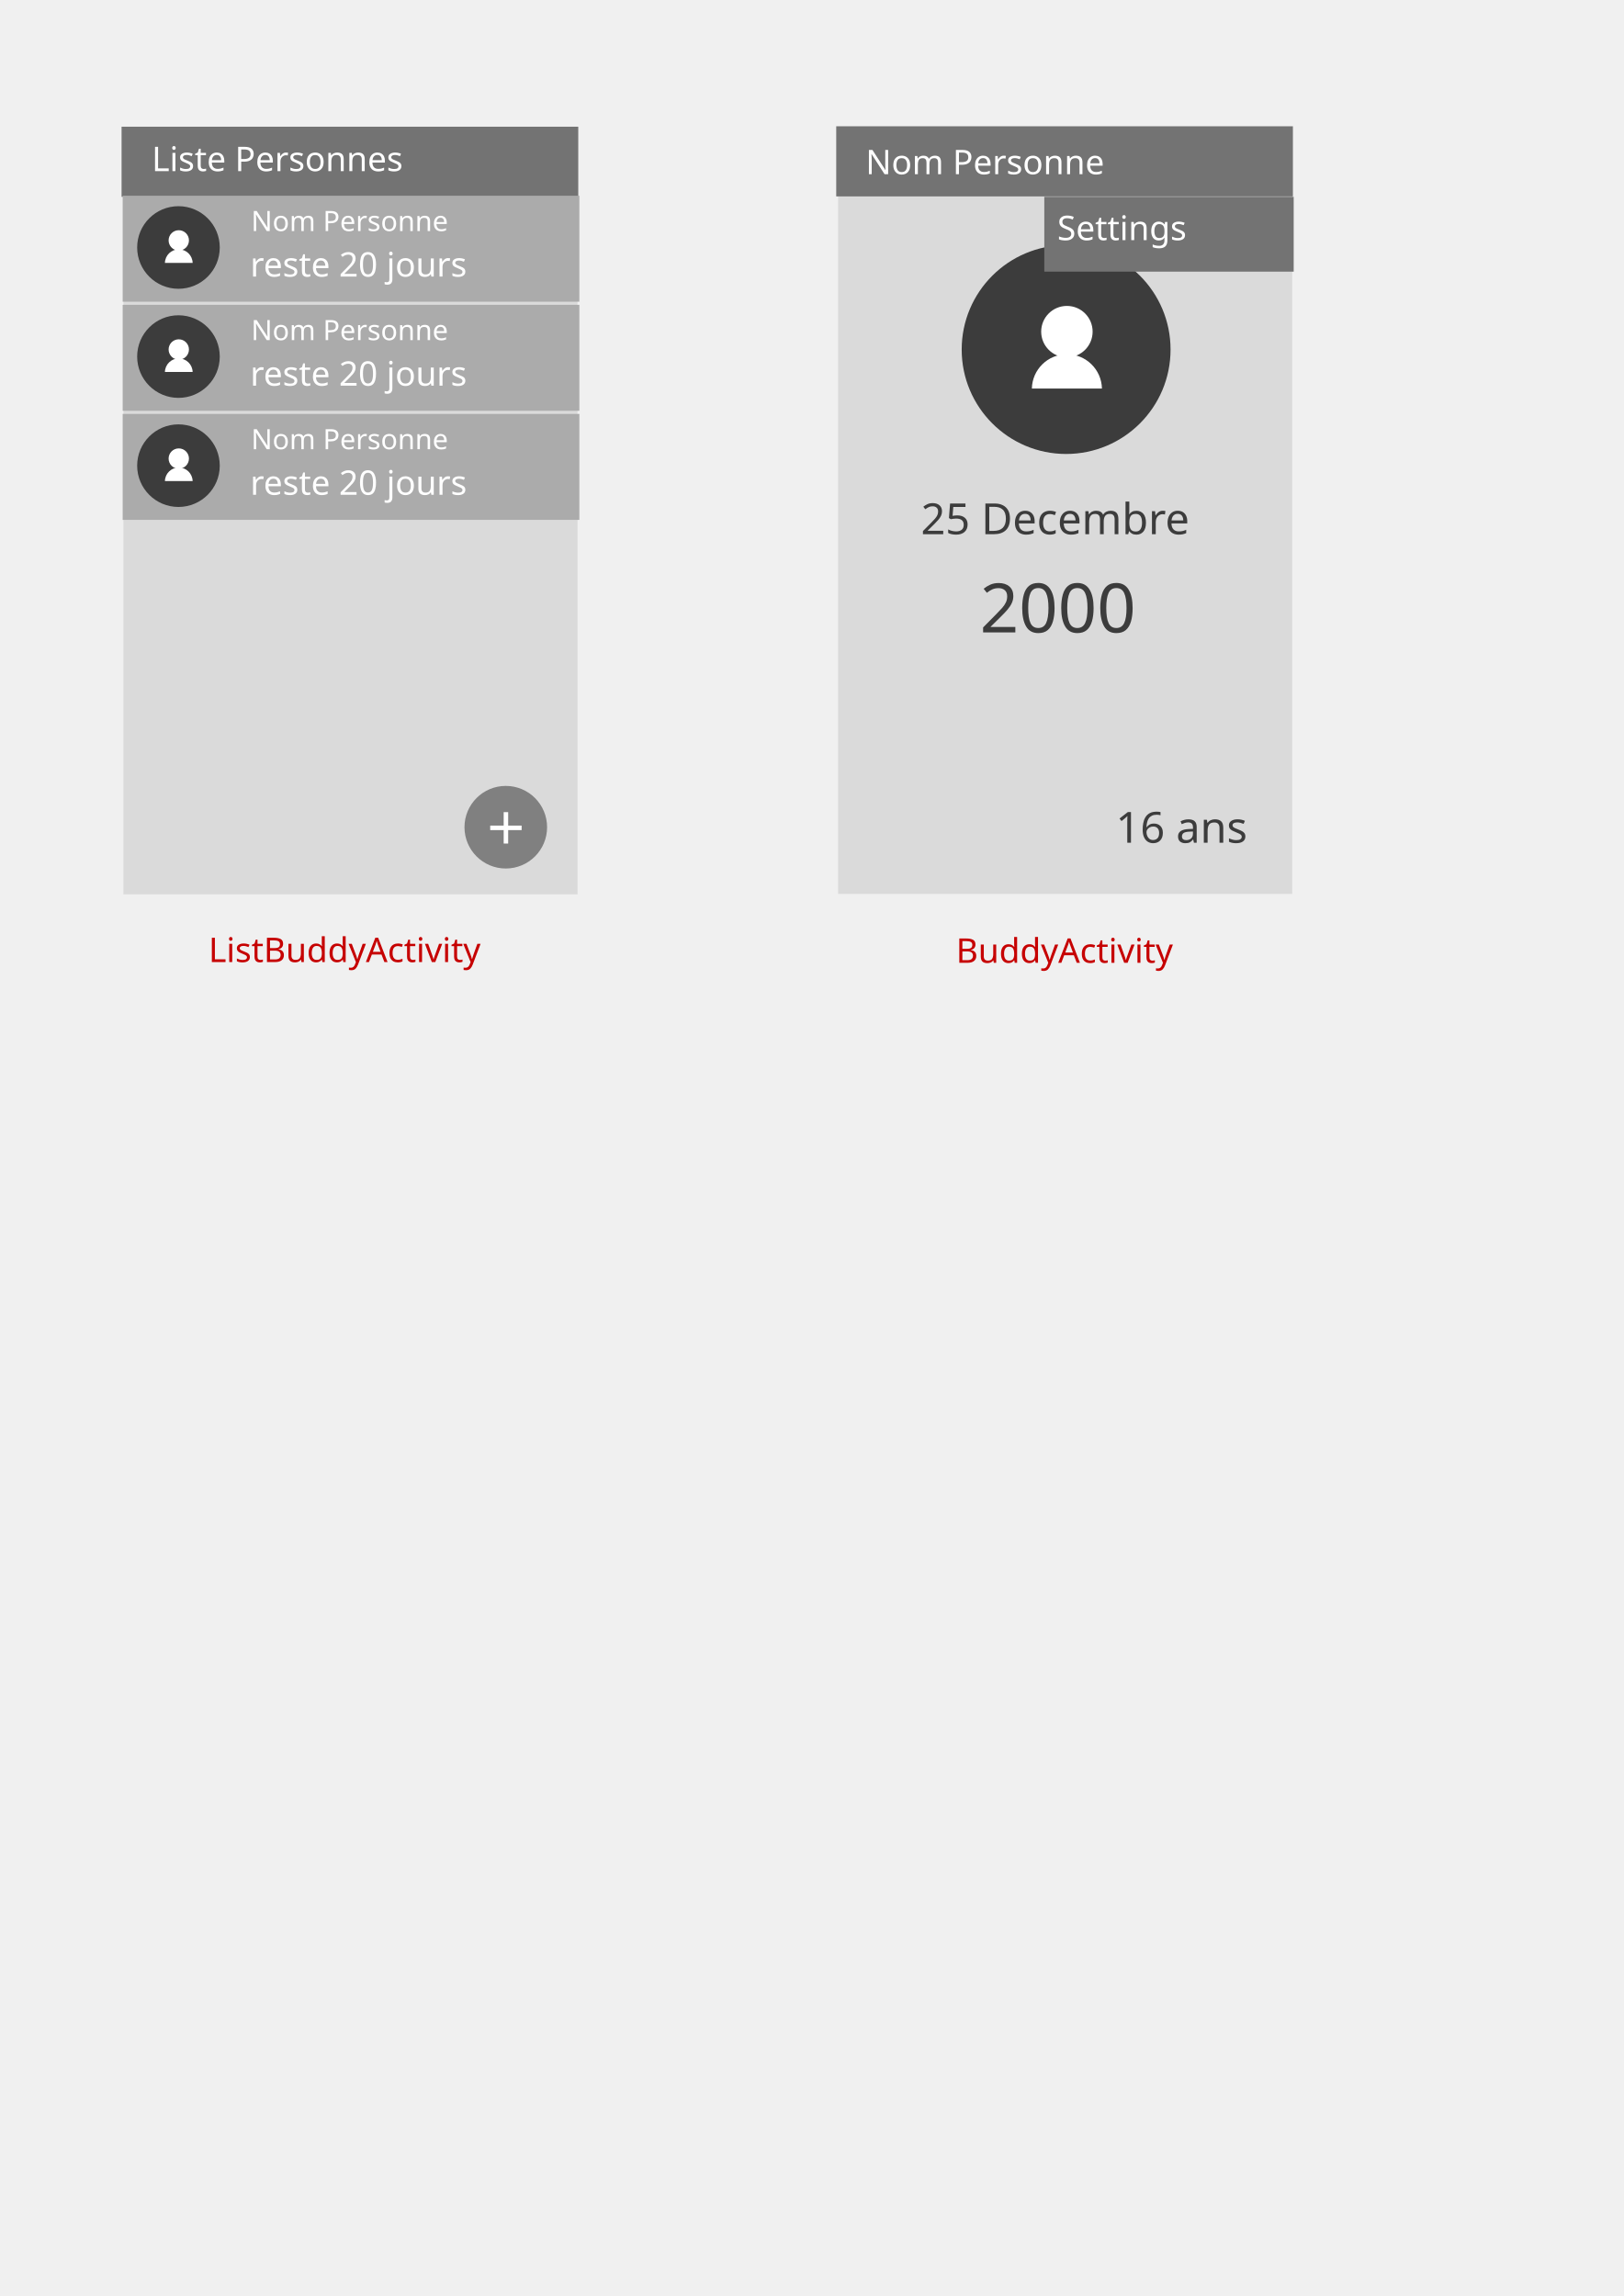
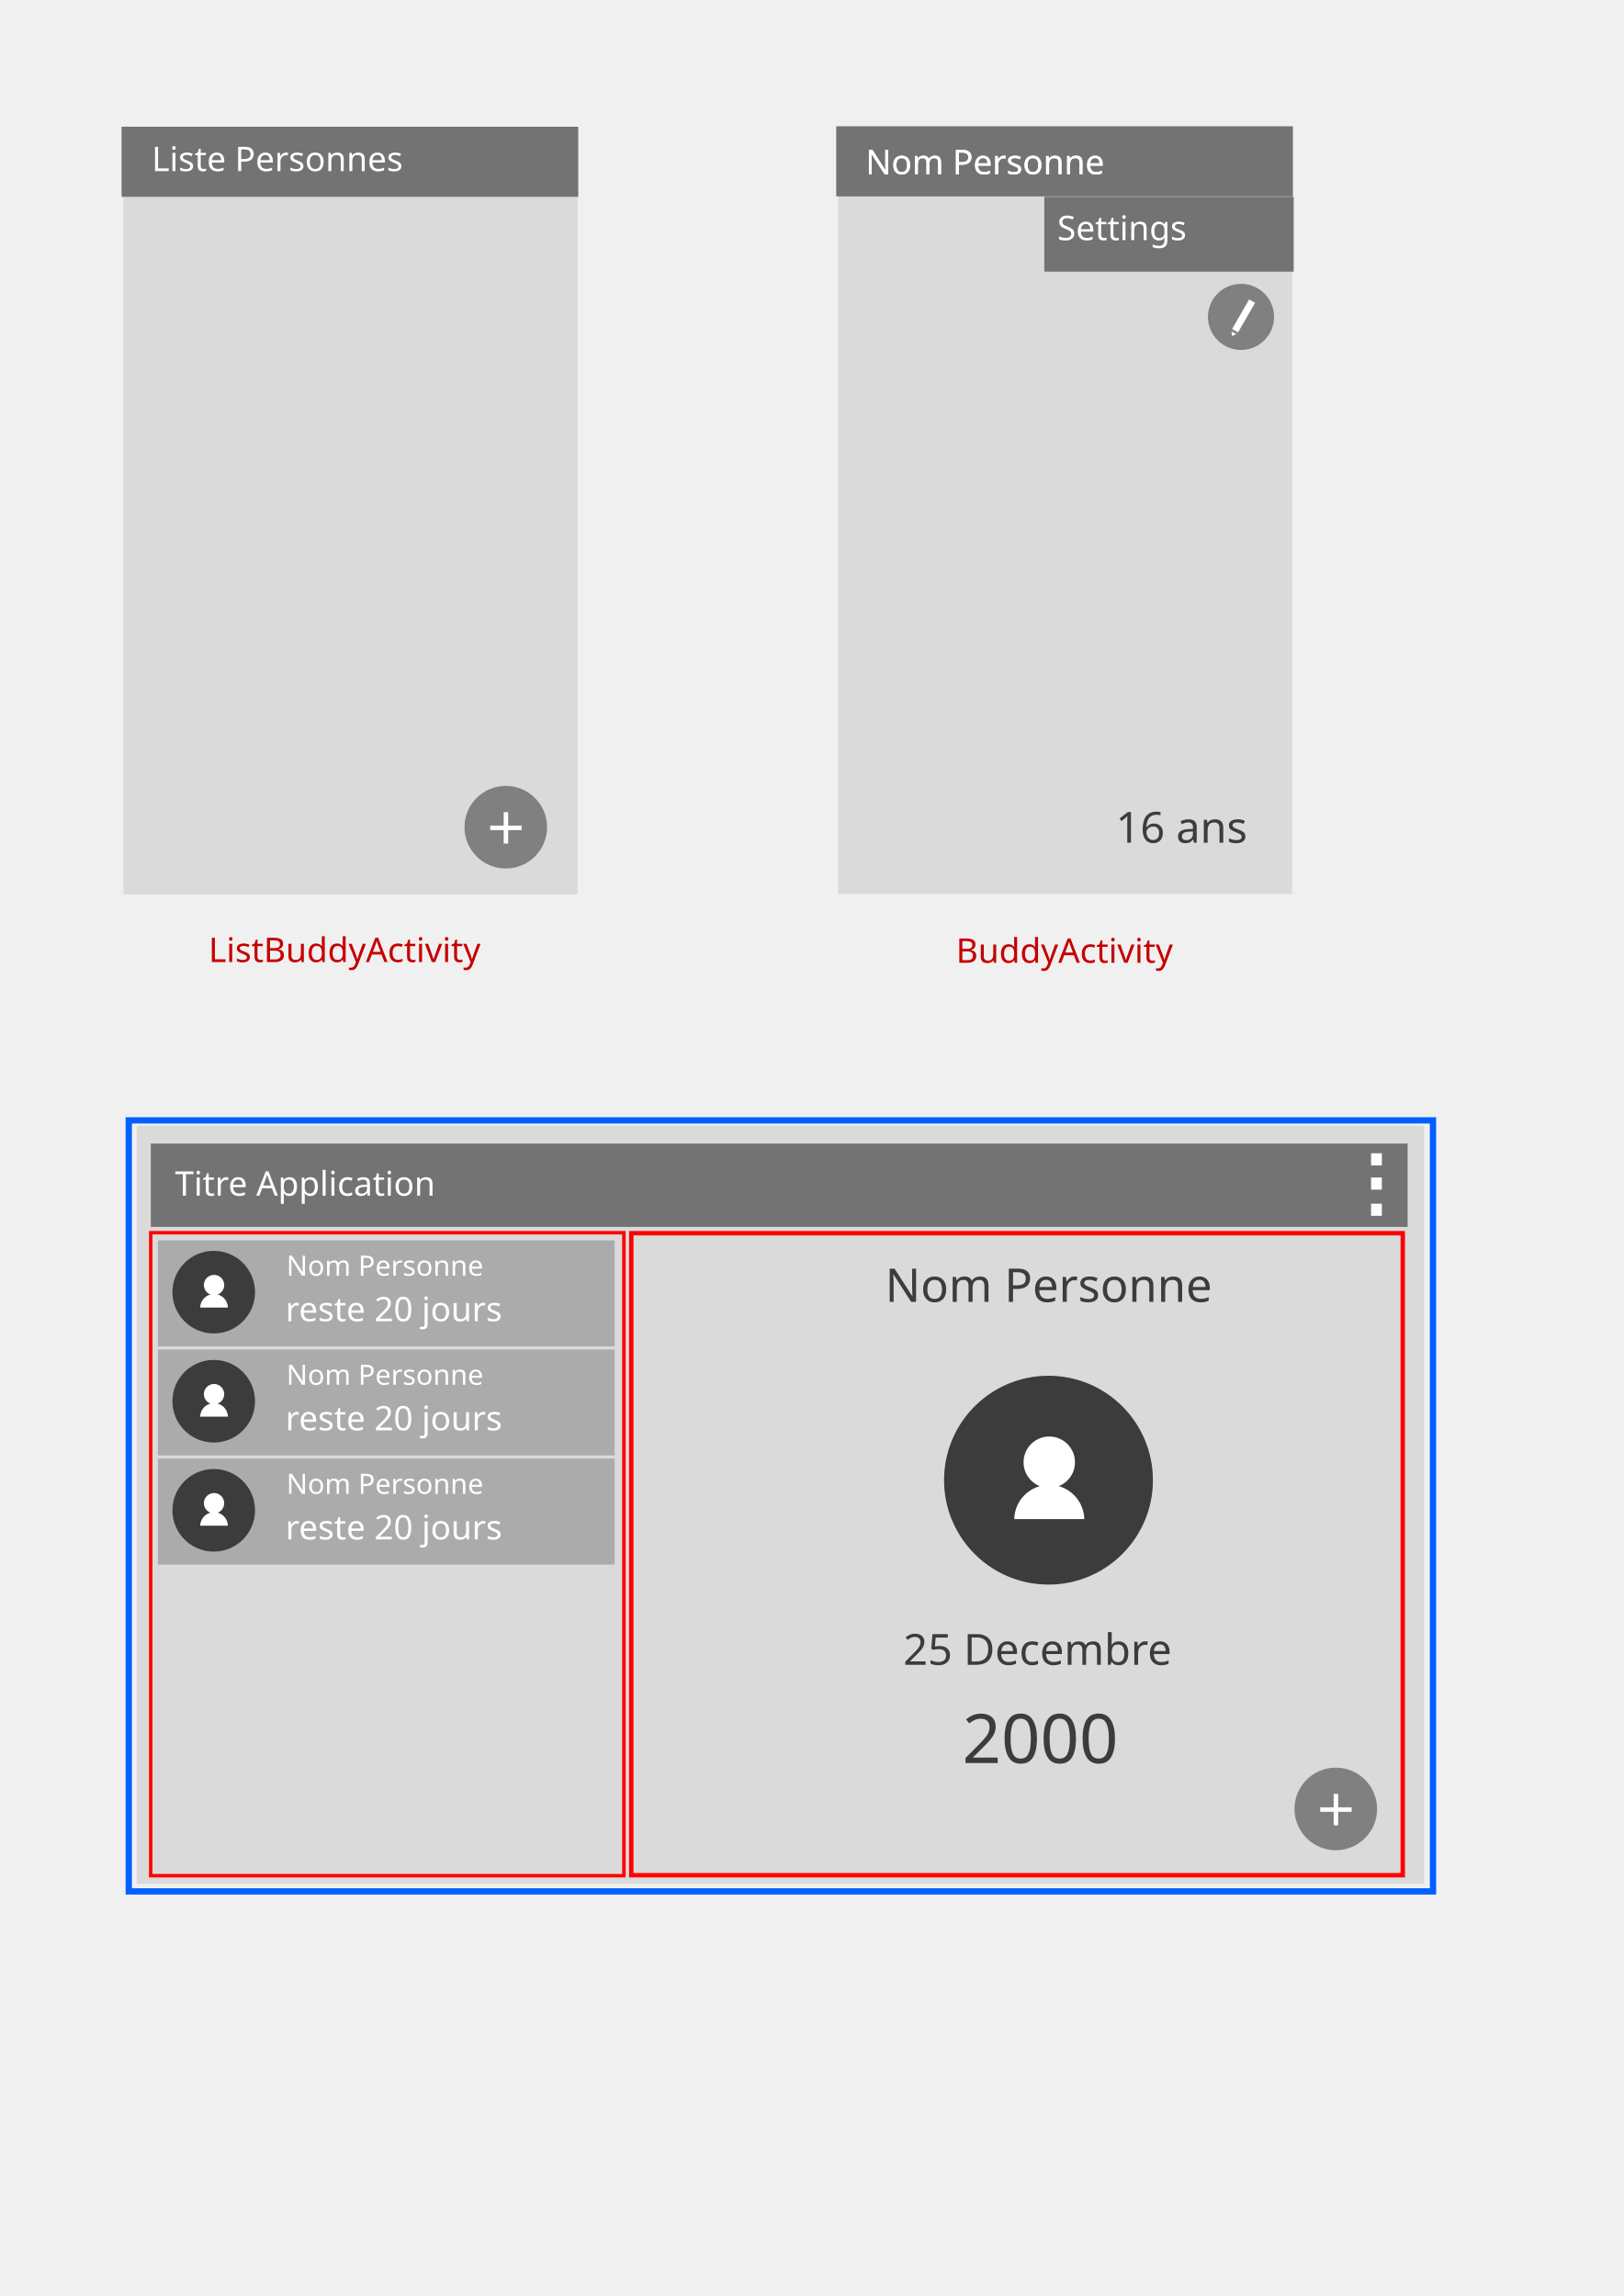
<svg xmlns="http://www.w3.org/2000/svg" width="210mm" height="297mm" viewBox="0 0 744.094 1052.362" id="svg2" version="1.1">
  <defs id="defs4" />
  <g id="layer1">
+     <rect y="515.971" x="62.629" height="347.492" width="589.929" id="rect4206" style="opacity:1;fill:#dadada;fill-opacity:1;stroke:none;stroke-width:1.6;stroke-linecap:round;stroke-linejoin:round;stroke-miterlimit:4;stroke-dasharray:none;stroke-opacity:1" />
    <rect style="opacity:1;fill:#dadada;fill-opacity:1;stroke:none;stroke-width:1.6;stroke-linecap:round;stroke-linejoin:round;stroke-miterlimit:4;stroke-dasharray:none;stroke-opacity:1" id="rect4136" width="208.091" height="347.492" x="56.569" y="62.413" />
    <rect style="opacity:1;fill:#737373;fill-opacity:1;stroke:none;stroke-width:1.6;stroke-linecap:round;stroke-linejoin:round;stroke-miterlimit:4;stroke-dasharray:none;stroke-opacity:1" id="rect4138" width="209.286" height="32.143" x="55.714" y="58.076" />
    <rect style="opacity:1;fill:#dadada;fill-opacity:1;stroke:none;stroke-width:1.6;stroke-linecap:round;stroke-linejoin:round;stroke-miterlimit:4;stroke-dasharray:none;stroke-opacity:1" id="rect4136-3" width="208.091" height="347.492" x="384.069" y="62.213" />
-     <g id="g4245">
+     <g id="g4245" transform="translate(-8.08122,518.2083)">
      <circle r="47.857" cy="160.219" cx="488.571" id="path4208" style="opacity:1;fill:#3c3c3c;fill-opacity:1;stroke:none;stroke-width:1.6;stroke-linecap:round;stroke-linejoin:round;stroke-miterlimit:4;stroke-dasharray:none;stroke-opacity:1" />
      <circle r="11.786" cy="152.005" cx="488.929" id="path4210" style="opacity:1;fill:#ffffff;fill-opacity:1;stroke:none;stroke-width:1.6;stroke-linecap:round;stroke-linejoin:round;stroke-miterlimit:4;stroke-dasharray:none;stroke-opacity:1" />
-       <path id="circle4212" d="M 488.928 162.361 A 16.071 16.071 0 0 0 472.875 178.076 L 504.986 178.076 A 16.071 16.071 0 0 0 488.928 162.361 z " style="opacity:1;fill:#ffffff;fill-opacity:1;stroke:none;stroke-width:1.6;stroke-linecap:round;stroke-linejoin:round;stroke-miterlimit:4;stroke-dasharray:none;stroke-opacity:1" />
+       <path id="circle4212" d="M 488.928,162.361 A 16.071,16.071 0 0 0 472.875,178.076 l 32.111,0 a 16.071,16.071 0 0 0 -16.059,-15.715 z" style="opacity:1;fill:#ffffff;fill-opacity:1;stroke:none;stroke-width:1.6;stroke-linecap:round;stroke-linejoin:round;stroke-miterlimit:4;stroke-dasharray:none;stroke-opacity:1" />
    </g>
    <rect style="opacity:1;fill:#737373;fill-opacity:1;stroke:none;stroke-width:1.6;stroke-linecap:round;stroke-linejoin:round;stroke-miterlimit:4;stroke-dasharray:none;stroke-opacity:1" id="rect4138-6" width="209.286" height="32.143" x="383.214" y="57.876" />
    <text xml:space="preserve" style="font-style:normal;font-weight:normal;font-size:15.573px;line-height:125%;font-family:Sans;letter-spacing:0px;word-spacing:0px;fill:#ffffff;fill-opacity:1;stroke:none;stroke-width:1px;stroke-linecap:butt;stroke-linejoin:miter;stroke-opacity:1;" x="396.683" y="79.851" id="text4158">
      <tspan id="tspan4160" x="396.683" y="79.851">Nom Personne</tspan>
    </text>
    <rect style="opacity:1;fill:#737373;fill-opacity:1;stroke:none;stroke-width:1.6;stroke-linecap:round;stroke-linejoin:round;stroke-miterlimit:4;stroke-dasharray:none;stroke-opacity:1" id="rect4162" width="114.286" height="34.286" x="478.571" y="90.219" />
    <text xml:space="preserve" style="font-style:normal;font-weight:normal;font-size:15.573px;line-height:125%;font-family:Sans;letter-spacing:0px;word-spacing:0px;fill:#ffffff;fill-opacity:1;stroke:none;stroke-width:1px;stroke-linecap:butt;stroke-linejoin:miter;stroke-opacity:1" x="484.505" y="110.071" id="text4158-7">
      <tspan id="tspan4160-5" x="484.505" y="110.071">Settings</tspan>
    </text>
-     <text xml:space="preserve" style="font-style:normal;font-weight:normal;font-size:19.693px;line-height:125%;font-family:Sans;letter-spacing:0px;word-spacing:0px;fill:#3c3c3c;fill-opacity:1;stroke:none;stroke-width:1px;stroke-linecap:butt;stroke-linejoin:miter;stroke-opacity:1" x="422.021" y="244.847" id="text4158-7-3">
-       <tspan id="tspan4160-5-5" x="422.021" y="244.847">25 Decembre</tspan>
+     <text xml:space="preserve" style="font-style:normal;font-weight:normal;font-size:19.693px;line-height:125%;font-family:Sans;letter-spacing:0px;word-spacing:0px;fill:#3c3c3c;fill-opacity:1;stroke:none;stroke-width:1px;stroke-linecap:butt;stroke-linejoin:miter;stroke-opacity:1" x="413.939" y="763.055" id="text4158-7-3">
+       <tspan id="tspan4160-5-5" x="413.939" y="763.055">25 Decembre</tspan>
    </text>
-     <text id="text4200" y="289.866" x="449.03" style="font-style:normal;font-weight:normal;font-size:31.268px;line-height:125%;font-family:Sans;letter-spacing:0px;word-spacing:0px;fill:#3c3c3c;fill-opacity:1;stroke:none;stroke-width:1px;stroke-linecap:butt;stroke-linejoin:miter;stroke-opacity:1" xml:space="preserve">
-       <tspan y="289.866" x="449.03" id="tspan4202">2000</tspan>
+     <text id="text4200" y="808.074" x="440.949" style="font-style:normal;font-weight:normal;font-size:31.268px;line-height:125%;font-family:Sans;letter-spacing:0px;word-spacing:0px;fill:#3c3c3c;fill-opacity:1;stroke:none;stroke-width:1px;stroke-linecap:butt;stroke-linejoin:miter;stroke-opacity:1" xml:space="preserve">
+       <tspan y="808.074" x="440.949" id="tspan4202">2000</tspan>
    </text>
    <text id="text4204" y="386.275" x="511.306" style="font-style:normal;font-weight:normal;font-size:19.693px;line-height:125%;font-family:Sans;letter-spacing:0px;word-spacing:0px;fill:#3c3c3c;fill-opacity:1;stroke:none;stroke-width:1px;stroke-linecap:butt;stroke-linejoin:miter;stroke-opacity:1" xml:space="preserve">
      <tspan y="386.275" x="511.306" id="tspan4206">16 ans</tspan>
    </text>
    <text id="text4217" y="441.28" x="438.112" style="font-style:normal;font-weight:normal;font-size:15.573px;line-height:125%;font-family:Sans;letter-spacing:0px;word-spacing:0px;fill:#c60000;fill-opacity:1;stroke:none;stroke-width:1px;stroke-linecap:butt;stroke-linejoin:miter;stroke-opacity:1" xml:space="preserve">
      <tspan y="441.28" x="438.112" id="tspan4219">BuddyActivity</tspan>
    </text>
    <text id="text4217-6" y="440.944" x="95.57" style="font-style:normal;font-weight:normal;font-size:15.573px;line-height:125%;font-family:Sans;letter-spacing:0px;word-spacing:0px;fill:#c60000;fill-opacity:1;stroke:none;stroke-width:1px;stroke-linecap:butt;stroke-linejoin:miter;stroke-opacity:1" xml:space="preserve">
      <tspan y="440.944" x="95.57" id="tspan4219-2">ListBuddyActivity</tspan>
    </text>
    <text id="text4239" y="78.422" x="69.54" style="font-style:normal;font-weight:normal;font-size:15.573px;line-height:125%;font-family:Sans;letter-spacing:0px;word-spacing:0px;fill:#ffffff;fill-opacity:1;stroke:none;stroke-width:1px;stroke-linecap:butt;stroke-linejoin:miter;stroke-opacity:1" xml:space="preserve">
      <tspan y="78.422" x="69.54" id="tspan4241">Liste Personnes</tspan>
    </text>
-     <rect style="opacity:1;fill:#ababab;fill-opacity:1;stroke:none;stroke-width:1.6;stroke-linecap:round;stroke-linejoin:round;stroke-miterlimit:4;stroke-dasharray:none;stroke-opacity:1" id="rect4243" width="209.286" height="48.571" x="56.219" y="89.714" />
-     <g id="g4250" transform="matrix(0.3955224,0,0,0.3955224,-111.4552,50.06329)">
+     <rect style="opacity:1;fill:#ababab;fill-opacity:1;stroke:none;stroke-width:1.6;stroke-linecap:round;stroke-linejoin:round;stroke-miterlimit:4;stroke-dasharray:none;stroke-opacity:1" id="rect4243" width="209.286" height="48.571" x="72.382" y="568.527" />
+     <g id="g4250" transform="matrix(0.3955224,0,0,0.3955224,-95.29279,528.8756)">
      <circle style="opacity:1;fill:#3c3c3c;fill-opacity:1;stroke:none;stroke-width:1.6;stroke-linecap:round;stroke-linejoin:round;stroke-miterlimit:4;stroke-dasharray:none;stroke-opacity:1" id="circle4252" cx="488.571" cy="160.219" r="47.857" />
      <circle style="opacity:1;fill:#ffffff;fill-opacity:1;stroke:none;stroke-width:1.6;stroke-linecap:round;stroke-linejoin:round;stroke-miterlimit:4;stroke-dasharray:none;stroke-opacity:1" id="circle4254" cx="488.929" cy="152.005" r="11.786" />
      <path style="opacity:1;fill:#ffffff;fill-opacity:1;stroke:none;stroke-width:1.6;stroke-linecap:round;stroke-linejoin:round;stroke-miterlimit:4;stroke-dasharray:none;stroke-opacity:1" d="M 488.928,162.361 A 16.071,16.071 0 0 0 472.875,178.076 l 32.111,0 a 16.071,16.071 0 0 0 -16.059,-15.715 z" id="path4256" />
    </g>
-     <text id="text4258" y="126.776" x="114.665" style="font-style:normal;font-weight:normal;font-size:15.518px;line-height:125%;font-family:Sans;letter-spacing:0px;word-spacing:0px;fill:#ffffff;fill-opacity:1;stroke:none;stroke-width:1px;stroke-linecap:butt;stroke-linejoin:miter;stroke-opacity:1" xml:space="preserve">
-       <tspan y="126.776" x="114.665" id="tspan4260">reste 20 jours</tspan>
+     <text id="text4258" y="605.588" x="130.828" style="font-style:normal;font-weight:normal;font-size:15.518px;line-height:125%;font-family:Sans;letter-spacing:0px;word-spacing:0px;fill:#ffffff;fill-opacity:1;stroke:none;stroke-width:1px;stroke-linecap:butt;stroke-linejoin:miter;stroke-opacity:1" xml:space="preserve">
+       <tspan y="605.588" x="130.828" id="tspan4260">reste 20 jours</tspan>
    </text>
    <circle style="opacity:1;fill:#808080;fill-opacity:1;stroke:none;stroke-width:1.6;stroke-linecap:round;stroke-linejoin:round;stroke-miterlimit:4;stroke-dasharray:none;stroke-opacity:1" id="circle4339" cx="231.786" cy="379.148" r="18.929" />
    <rect style="opacity:1;fill:#ffffff;fill-opacity:1;stroke:none;stroke-width:1.6;stroke-linecap:round;stroke-linejoin:round;stroke-miterlimit:4;stroke-dasharray:none;stroke-opacity:1" id="rect4348" width="2.059" height="14.397" x="230.82" y="372.24" />
    <rect y="224.65" x="-380.468" height="14.397" width="2.059" id="rect4350" style="opacity:1;fill:#ffffff;fill-opacity:1;stroke:none;stroke-width:1.6;stroke-linecap:round;stroke-linejoin:round;stroke-miterlimit:4;stroke-dasharray:none;stroke-opacity:1" transform="matrix(0,-1,1,0,0,0)" />
-     <text xml:space="preserve" style="font-style:normal;font-weight:normal;font-size:12.855px;line-height:125%;font-family:Sans;letter-spacing:0px;word-spacing:0px;fill:#ffffff;fill-opacity:1;stroke:none;stroke-width:1px;stroke-linecap:butt;stroke-linejoin:miter;stroke-opacity:1" x="115.069" y="105.898" id="text4158-3">
-       <tspan id="tspan4160-6" x="115.069" y="105.898">Nom Personne</tspan>
+     <text xml:space="preserve" style="font-style:normal;font-weight:normal;font-size:12.855px;line-height:125%;font-family:Sans;letter-spacing:0px;word-spacing:0px;fill:#ffffff;fill-opacity:1;stroke:none;stroke-width:1px;stroke-linecap:butt;stroke-linejoin:miter;stroke-opacity:1" x="131.232" y="584.71" id="text4158-3">
+       <tspan id="tspan4160-6" x="131.232" y="584.71">Nom Personne</tspan>
    </text>
-     <rect y="139.714" x="56.219" height="48.571" width="209.286" id="rect4214" style="opacity:1;fill:#ababab;fill-opacity:1;stroke:none;stroke-width:1.6;stroke-linecap:round;stroke-linejoin:round;stroke-miterlimit:4;stroke-dasharray:none;stroke-opacity:1" />
-     <g transform="matrix(0.3955224,0,0,0.3955224,-111.4552,100.0633)" id="g4216">
+     <rect y="618.527" x="72.382" height="48.571" width="209.286" id="rect4214" style="opacity:1;fill:#ababab;fill-opacity:1;stroke:none;stroke-width:1.6;stroke-linecap:round;stroke-linejoin:round;stroke-miterlimit:4;stroke-dasharray:none;stroke-opacity:1" />
+     <g transform="matrix(0.3955224,0,0,0.3955224,-95.29279,578.8756)" id="g4216">
      <circle r="47.857" cy="160.219" cx="488.571" id="circle4218" style="opacity:1;fill:#3c3c3c;fill-opacity:1;stroke:none;stroke-width:1.6;stroke-linecap:round;stroke-linejoin:round;stroke-miterlimit:4;stroke-dasharray:none;stroke-opacity:1" />
      <circle r="11.786" cy="152.005" cx="488.929" id="circle4220" style="opacity:1;fill:#ffffff;fill-opacity:1;stroke:none;stroke-width:1.6;stroke-linecap:round;stroke-linejoin:round;stroke-miterlimit:4;stroke-dasharray:none;stroke-opacity:1" />
      <path id="path4222" d="M 488.928,162.361 A 16.071,16.071 0 0 0 472.875,178.076 l 32.111,0 a 16.071,16.071 0 0 0 -16.059,-15.715 z" style="opacity:1;fill:#ffffff;fill-opacity:1;stroke:none;stroke-width:1.6;stroke-linecap:round;stroke-linejoin:round;stroke-miterlimit:4;stroke-dasharray:none;stroke-opacity:1" />
    </g>
-     <text xml:space="preserve" style="font-style:normal;font-weight:normal;font-size:15.518px;line-height:125%;font-family:Sans;letter-spacing:0px;word-spacing:0px;fill:#ffffff;fill-opacity:1;stroke:none;stroke-width:1px;stroke-linecap:butt;stroke-linejoin:miter;stroke-opacity:1" x="114.665" y="176.776" id="text4224">
-       <tspan id="tspan4226" x="114.665" y="176.776">reste 20 jours</tspan>
+     <text xml:space="preserve" style="font-style:normal;font-weight:normal;font-size:15.518px;line-height:125%;font-family:Sans;letter-spacing:0px;word-spacing:0px;fill:#ffffff;fill-opacity:1;stroke:none;stroke-width:1px;stroke-linecap:butt;stroke-linejoin:miter;stroke-opacity:1" x="130.828" y="655.588" id="text4224">
+       <tspan id="tspan4226" x="130.828" y="655.588">reste 20 jours</tspan>
    </text>
-     <text id="text4228" y="155.898" x="115.069" style="font-style:normal;font-weight:normal;font-size:12.855px;line-height:125%;font-family:Sans;letter-spacing:0px;word-spacing:0px;fill:#ffffff;fill-opacity:1;stroke:none;stroke-width:1px;stroke-linecap:butt;stroke-linejoin:miter;stroke-opacity:1" xml:space="preserve">
-       <tspan y="155.898" x="115.069" id="tspan4230">Nom Personne</tspan>
+     <text id="text4228" y="634.71" x="131.232" style="font-style:normal;font-weight:normal;font-size:12.855px;line-height:125%;font-family:Sans;letter-spacing:0px;word-spacing:0px;fill:#ffffff;fill-opacity:1;stroke:none;stroke-width:1px;stroke-linecap:butt;stroke-linejoin:miter;stroke-opacity:1" xml:space="preserve">
+       <tspan y="634.71" x="131.232" id="tspan4230">Nom Personne</tspan>
    </text>
-     <rect style="opacity:1;fill:#ababab;fill-opacity:1;stroke:none;stroke-width:1.6;stroke-linecap:round;stroke-linejoin:round;stroke-miterlimit:4;stroke-dasharray:none;stroke-opacity:1" id="rect4232" width="209.286" height="48.571" x="56.219" y="189.714" />
-     <g id="g4234" transform="matrix(0.3955224,0,0,0.3955224,-111.4552,150.0633)">
+     <rect style="opacity:1;fill:#ababab;fill-opacity:1;stroke:none;stroke-width:1.6;stroke-linecap:round;stroke-linejoin:round;stroke-miterlimit:4;stroke-dasharray:none;stroke-opacity:1" id="rect4232" width="209.286" height="48.571" x="72.382" y="668.527" />
+     <g id="g4234" transform="matrix(0.3955224,0,0,0.3955224,-95.29279,628.8756)">
      <circle style="opacity:1;fill:#3c3c3c;fill-opacity:1;stroke:none;stroke-width:1.6;stroke-linecap:round;stroke-linejoin:round;stroke-miterlimit:4;stroke-dasharray:none;stroke-opacity:1" id="circle4236" cx="488.571" cy="160.219" r="47.857" />
      <circle style="opacity:1;fill:#ffffff;fill-opacity:1;stroke:none;stroke-width:1.6;stroke-linecap:round;stroke-linejoin:round;stroke-miterlimit:4;stroke-dasharray:none;stroke-opacity:1" id="circle4238" cx="488.929" cy="152.005" r="11.786" />
      <path style="opacity:1;fill:#ffffff;fill-opacity:1;stroke:none;stroke-width:1.6;stroke-linecap:round;stroke-linejoin:round;stroke-miterlimit:4;stroke-dasharray:none;stroke-opacity:1" d="M 488.928,162.361 A 16.071,16.071 0 0 0 472.875,178.076 l 32.111,0 a 16.071,16.071 0 0 0 -16.059,-15.715 z" id="path4240" />
    </g>
-     <text id="text4242" y="226.776" x="114.665" style="font-style:normal;font-weight:normal;font-size:15.518px;line-height:125%;font-family:Sans;letter-spacing:0px;word-spacing:0px;fill:#ffffff;fill-opacity:1;stroke:none;stroke-width:1px;stroke-linecap:butt;stroke-linejoin:miter;stroke-opacity:1" xml:space="preserve">
-       <tspan y="226.776" x="114.665" id="tspan4244">reste 20 jours</tspan>
+     <text id="text4242" y="705.588" x="130.828" style="font-style:normal;font-weight:normal;font-size:15.518px;line-height:125%;font-family:Sans;letter-spacing:0px;word-spacing:0px;fill:#ffffff;fill-opacity:1;stroke:none;stroke-width:1px;stroke-linecap:butt;stroke-linejoin:miter;stroke-opacity:1" xml:space="preserve">
+       <tspan y="705.588" x="130.828" id="tspan4244">reste 20 jours</tspan>
    </text>
-     <text xml:space="preserve" style="font-style:normal;font-weight:normal;font-size:12.855px;line-height:125%;font-family:Sans;letter-spacing:0px;word-spacing:0px;fill:#ffffff;fill-opacity:1;stroke:none;stroke-width:1px;stroke-linecap:butt;stroke-linejoin:miter;stroke-opacity:1" x="115.069" y="205.898" id="text4246">
-       <tspan id="tspan4248" x="115.069" y="205.898">Nom Personne</tspan>
+     <text xml:space="preserve" style="font-style:normal;font-weight:normal;font-size:12.855px;line-height:125%;font-family:Sans;letter-spacing:0px;word-spacing:0px;fill:#ffffff;fill-opacity:1;stroke:none;stroke-width:1px;stroke-linecap:butt;stroke-linejoin:miter;stroke-opacity:1" x="131.232" y="684.71" id="text4246">
+       <tspan id="tspan4248" x="131.232" y="684.71">Nom Personne</tspan>
    </text>
+     <circle style="fill:#808080;fill-rule:evenodd;stroke:none;stroke-width:1px;stroke-linecap:butt;stroke-linejoin:miter;stroke-opacity:1;fill-opacity:1" id="path3396" cx="568.716" cy="145.245" r="15.152" />
+     <g id="g4202" transform="matrix(0.6887075,0.3976255,-0.3976255,0.6887075,346.8347,-110.6109)">
+       <rect y="128.073" x="401.536" height="19.655" width="3.931" id="rect4198" style="fill:#ffffff;fill-opacity:1;stroke:none" />
+       <path id="path4200" d="m 401.965,149.143 3.159,-0.126 -1.643,2.274 z" style="fill:#ffffff;fill-opacity:1;fill-rule:evenodd;stroke:none;stroke-width:1px;stroke-linecap:butt;stroke-linejoin:miter;stroke-opacity:1" />
+     </g>
+     <rect style="opacity:1;fill:#737373;fill-opacity:1;stroke:none;stroke-width:1.6;stroke-linecap:round;stroke-linejoin:round;stroke-miterlimit:4;stroke-dasharray:none;stroke-opacity:1" id="rect4138-3" width="575.971" height="38.204" x="69.103" y="524.143" />
+     <text id="text4223" y="79.851" x="396.683" style="font-style:normal;font-weight:normal;font-size:15.573px;line-height:125%;font-family:Sans;letter-spacing:0px;word-spacing:0px;fill:#ffffff;fill-opacity:1;stroke:none;stroke-width:1px;stroke-linecap:butt;stroke-linejoin:miter;stroke-opacity:1;" xml:space="preserve">
+       <tspan y="79.851" x="396.683" id="tspan4225">Nom Personne</tspan>
+     </text>
+     <text id="text4223-5" y="596.712" x="405.667" style="font-style:normal;font-weight:normal;font-size:21.324px;line-height:125%;font-family:Sans;letter-spacing:0px;word-spacing:0px;fill:#3c3c3c;fill-opacity:1;stroke:none;stroke-width:1px;stroke-linecap:butt;stroke-linejoin:miter;stroke-opacity:1" xml:space="preserve">
+       <tspan y="596.712" x="405.667" id="tspan4225-3">Nom Personne</tspan>
+     </text>
+     <text id="text4239-5" y="548.041" x="80.179" style="font-style:normal;font-weight:normal;font-size:15.573px;line-height:125%;font-family:Sans;letter-spacing:0px;word-spacing:0px;fill:#ffffff;fill-opacity:1;stroke:none;stroke-width:1px;stroke-linecap:butt;stroke-linejoin:miter;stroke-opacity:1" xml:space="preserve">
+       <tspan y="548.041" x="80.179" id="tspan4241-6">Titre Application</tspan>
+     </text>
+     <circle style="opacity:1;fill:#808080;fill-opacity:1;stroke:none;stroke-width:1.6;stroke-linecap:round;stroke-linejoin:round;stroke-miterlimit:4;stroke-dasharray:none;stroke-opacity:1" id="circle4339-2" cx="612.152" cy="829.118" r="18.929" />
+     <rect style="opacity:1;fill:#ffffff;fill-opacity:1;stroke:none;stroke-width:1.6;stroke-linecap:round;stroke-linejoin:round;stroke-miterlimit:4;stroke-dasharray:none;stroke-opacity:1" id="rect4348-9" width="2.059" height="14.397" x="611.186" y="822.21" />
+     <rect y="605.017" x="-830.438" height="14.397" width="2.059" id="rect4350-1" style="opacity:1;fill:#ffffff;fill-opacity:1;stroke:none;stroke-width:1.6;stroke-linecap:round;stroke-linejoin:round;stroke-miterlimit:4;stroke-dasharray:none;stroke-opacity:1" transform="matrix(0,-1,1,0,0,0)" />
+     <rect style="fill:#ffffff;fill-opacity:1;stroke:none" id="rect4290" width="4.949" height="5.556" x="628.315" y="528.598" />
+     <rect y="539.71" x="628.315" height="5.556" width="4.949" id="rect4292" style="fill:#ffffff;fill-opacity:1;stroke:none" />
+     <rect style="fill:#ffffff;fill-opacity:1;stroke:none" id="rect4294" width="4.949" height="5.556" x="628.315" y="551.71" />
+     <rect style="fill:none;fill-opacity:1;stroke:#ff0000;stroke-width:1.587;stroke-miterlimit:4;stroke-dasharray:none;stroke-opacity:1" id="rect4296" width="216.842" height="294.699" x="69.079" y="565.013" />
+     <rect y="565.232" x="289.298" height="294.261" width="353.546" id="rect4298" style="fill:none;fill-opacity:1;stroke:#ff0000;stroke-width:2.025;stroke-miterlimit:4;stroke-dasharray:none;stroke-opacity:1" />
+     <rect style="fill:none;fill-opacity:1;stroke:#0061ff;stroke-width:2.885;stroke-miterlimit:4;stroke-dasharray:none;stroke-opacity:1" id="rect4302" width="597.686" height="353.4" x="59.014" y="513.519" />
  </g>
</svg>
